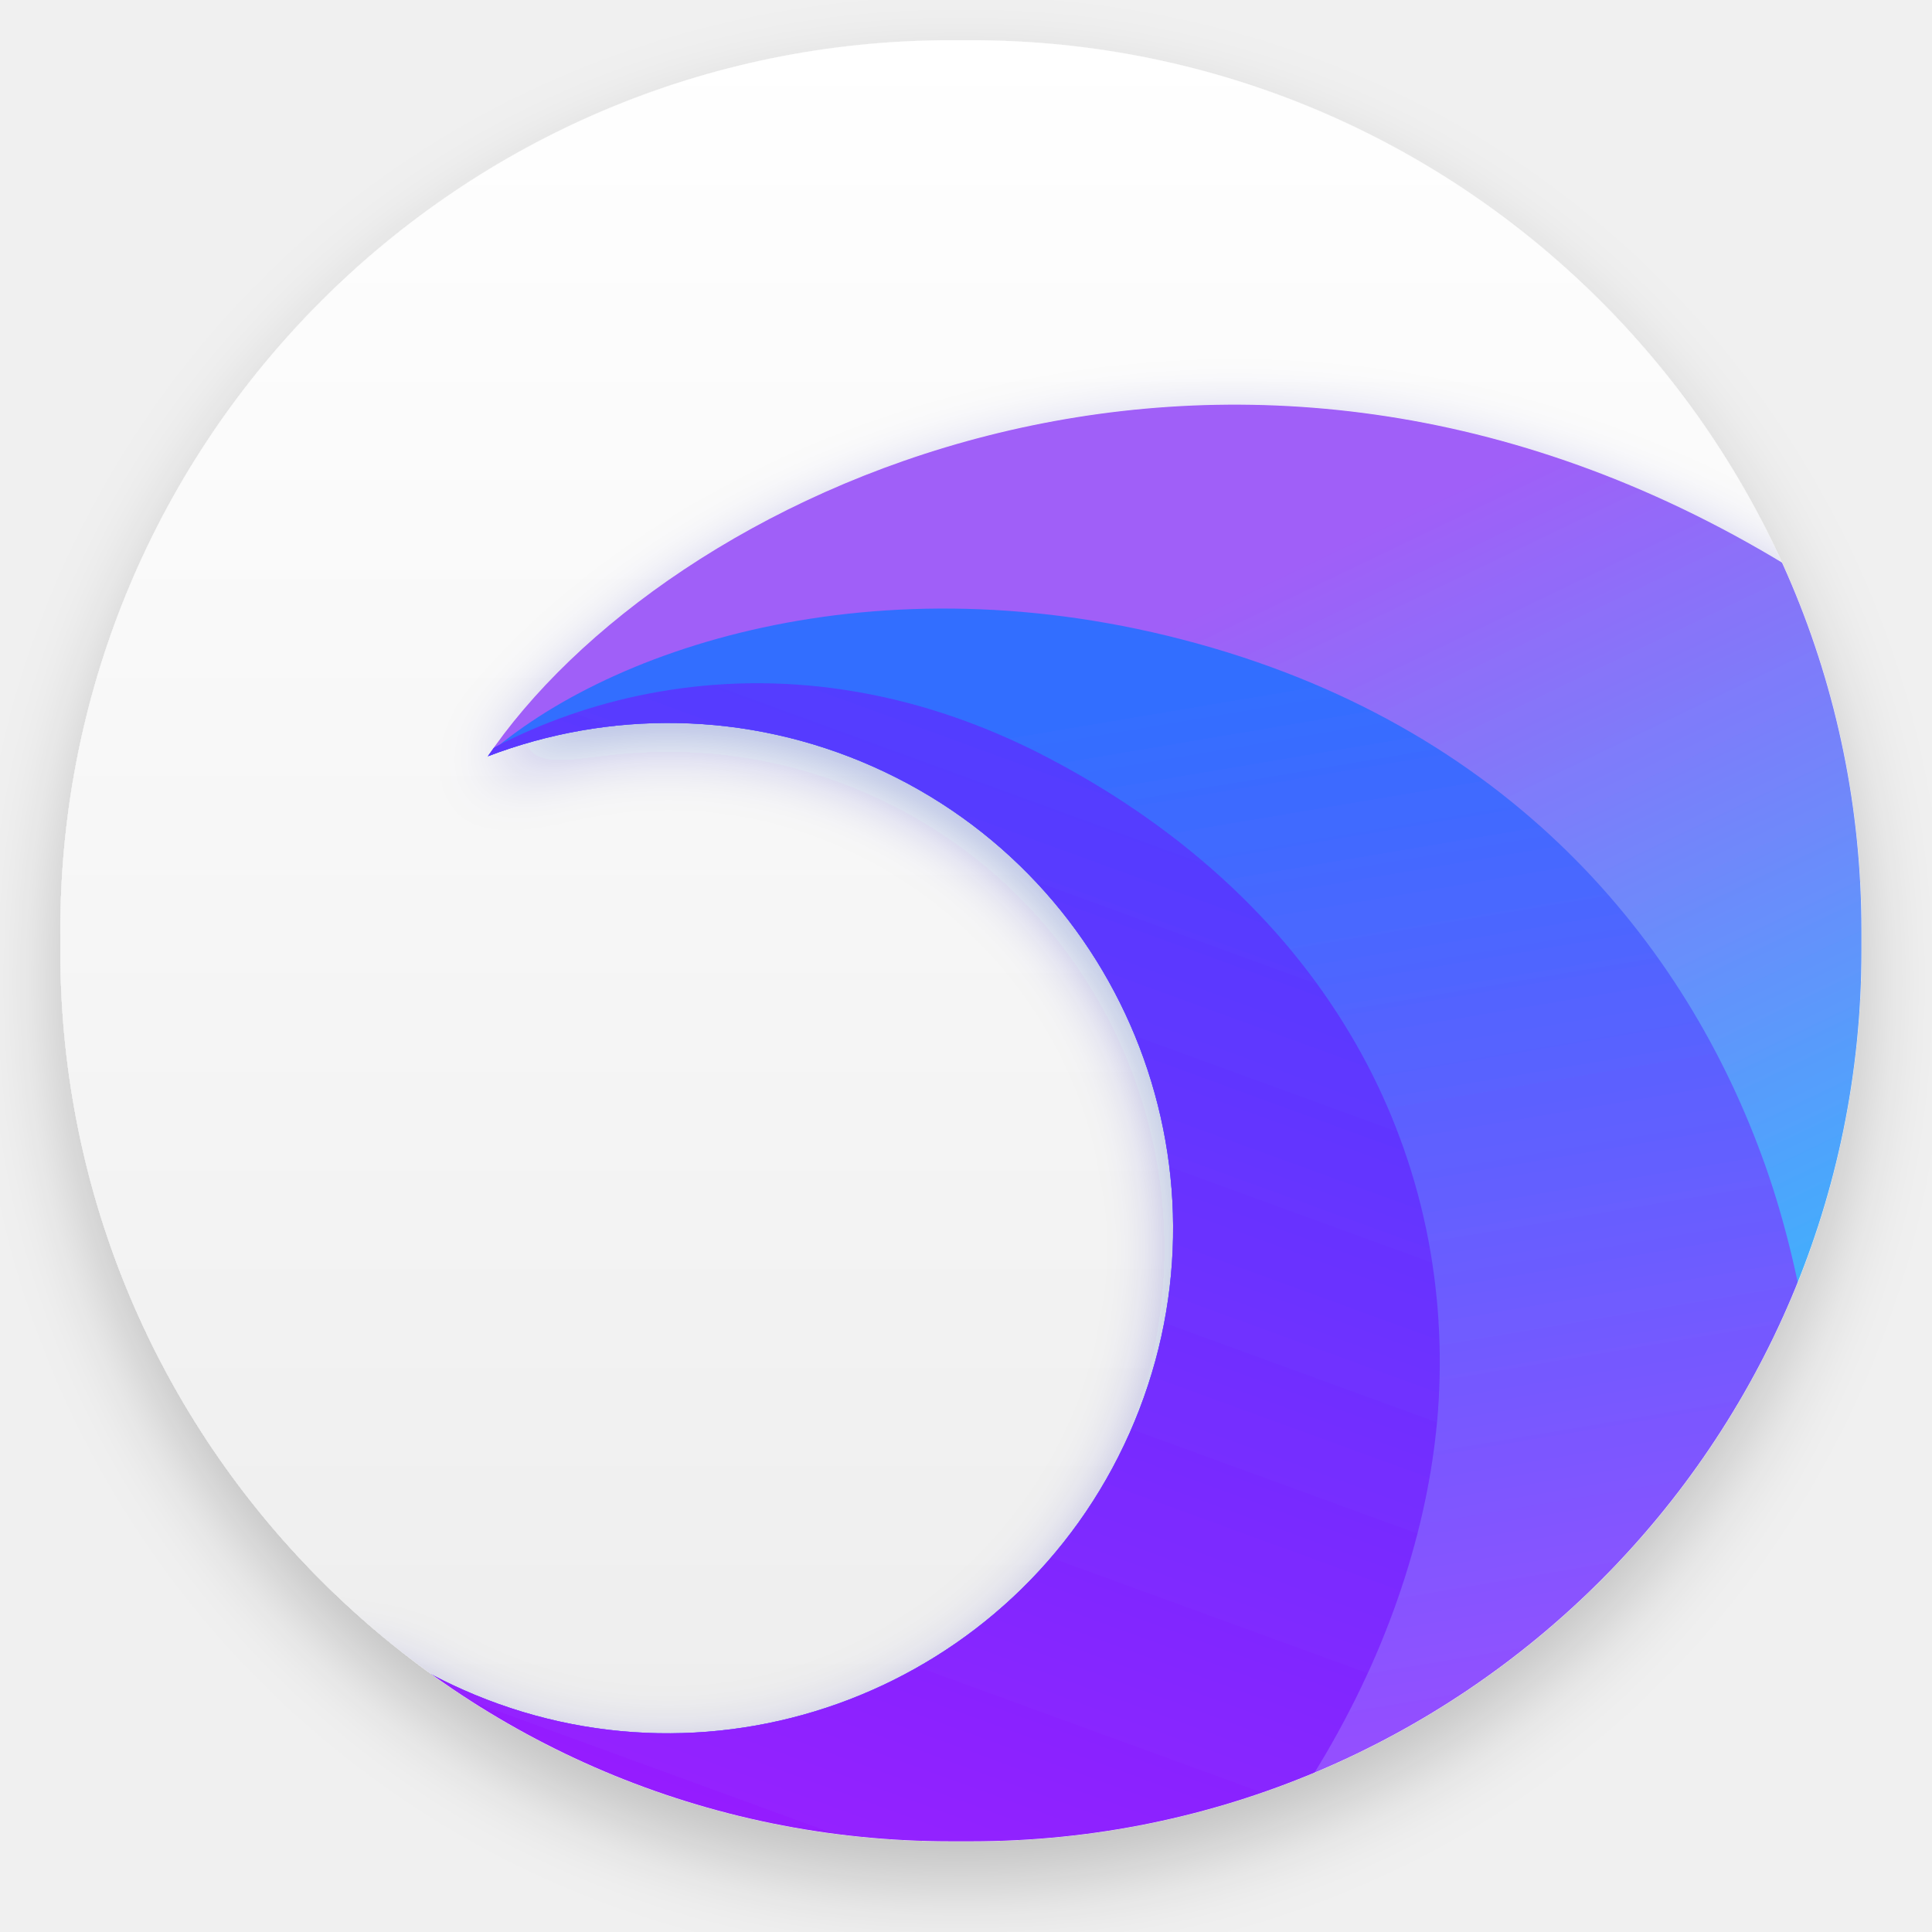
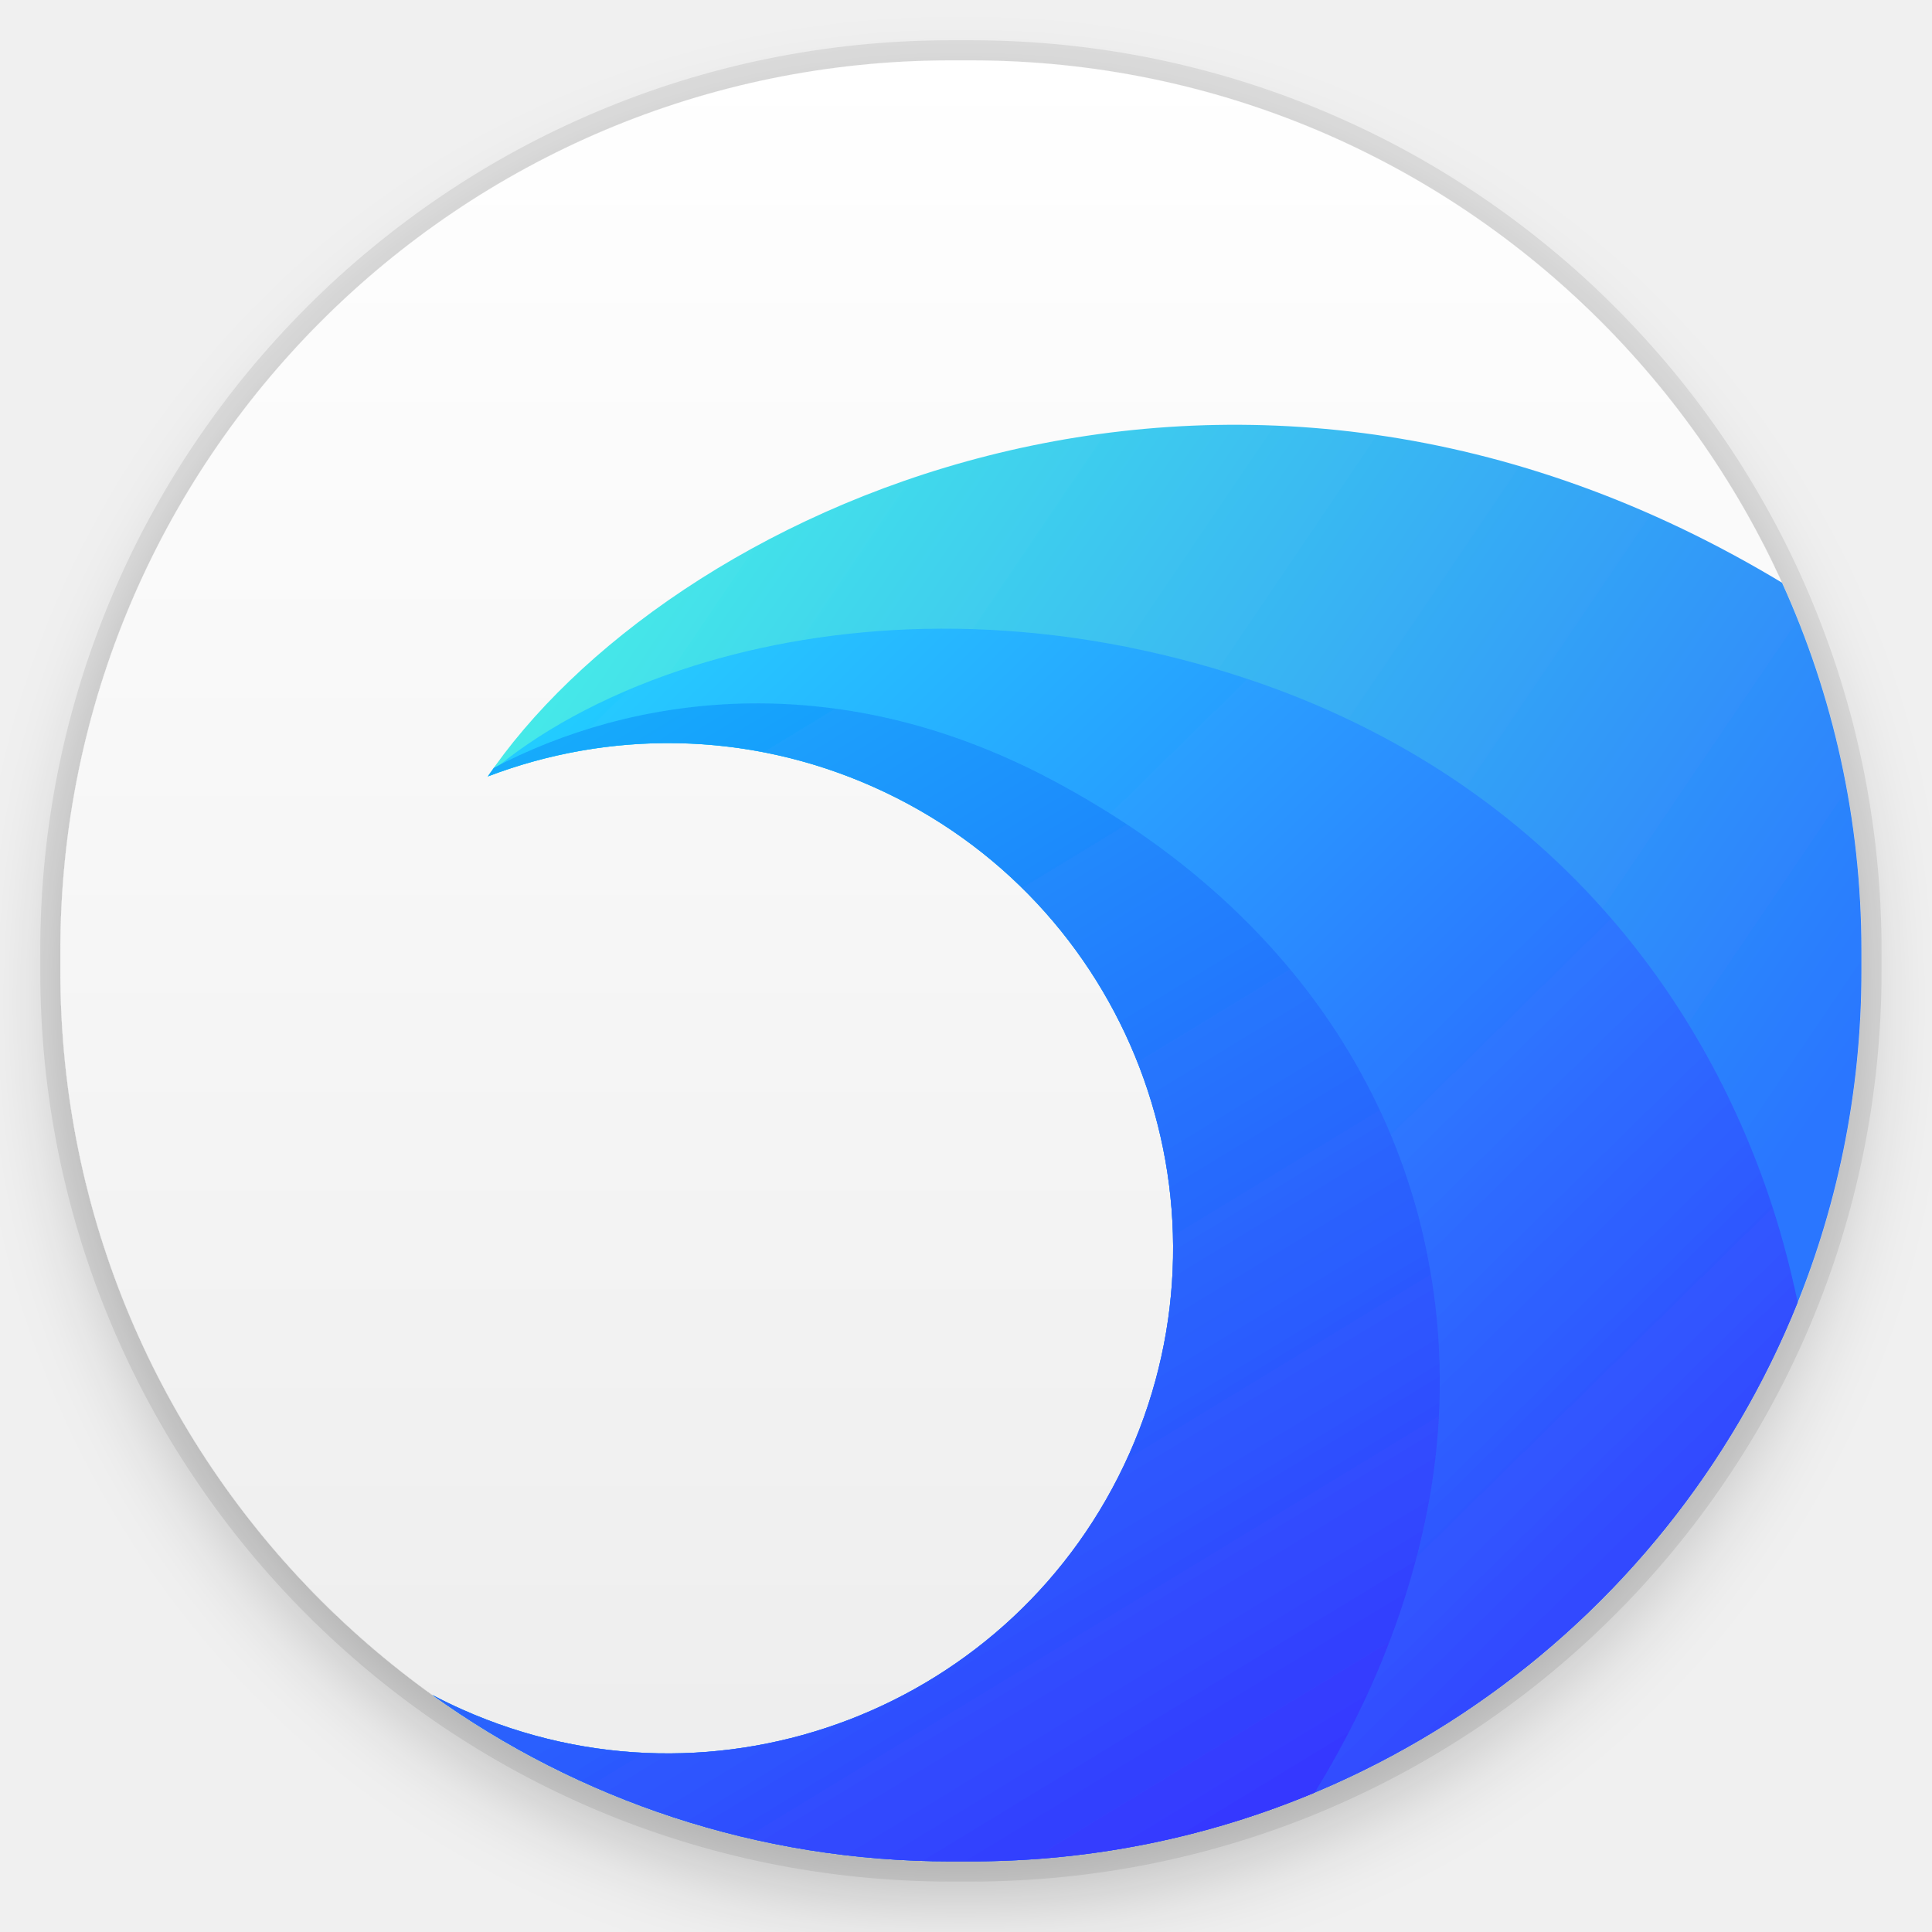
<svg xmlns="http://www.w3.org/2000/svg" xmlns:xlink="http://www.w3.org/1999/xlink" width="96" height="96" viewBox="0 0 96 96">
  <defs>
-     <filter id="deepin-browser96-a" width="126.7%" height="126.7%" x="-13.3%" y="-13.3%" filterUnits="objectBoundingBox">
+     <filter id="org.deepin.browser-a" width="126.7%" height="126.7%" x="-13.3%" y="-13.3%" filterUnits="objectBoundingBox">
      <feOffset dy="2" in="SourceAlpha" result="shadowOffsetOuter1" />
      <feGaussianBlur in="shadowOffsetOuter1" result="shadowBlurOuter1" stdDeviation="2" />
-       <feComposite in="shadowBlurOuter1" in2="SourceAlpha" operator="out" result="shadowBlurOuter1" />
      <feColorMatrix in="shadowBlurOuter1" result="shadowMatrixOuter1" values="0 0 0 0 0   0 0 0 0 0   0 0 0 0 0  0 0 0 0.2 0" />
      <feMerge>
        <feMergeNode in="shadowMatrixOuter1" />
        <feMergeNode in="SourceGraphic" />
      </feMerge>
    </filter>
-     <linearGradient id="deepin-browser96-c" x1="50%" x2="50%" y1="0%" y2="98.139%">
+     <linearGradient id="org.deepin.browser-b" x1="50%" x2="50%" y1="0%" y2="98.139%">
      <stop offset="0%" stop-color="#FFF" />
      <stop offset="100%" stop-color="#EDEDED" />
    </linearGradient>
-     <rect id="deepin-browser96-b" width="89.494" height="89.494" x="0" y="0" rx="44.25" />
-     <filter id="deepin-browser96-d" width="113.7%" height="114.7%" x="-6.6%" y="-7.3%" filterUnits="objectBoundingBox">
-       <feOffset dy="1" in="SourceAlpha" result="shadowOffsetOuter1" />
-       <feGaussianBlur in="shadowOffsetOuter1" result="shadowBlurOuter1" stdDeviation="1.5" />
-       <feColorMatrix in="shadowBlurOuter1" result="shadowMatrixOuter1" values="0 0 0 0 0   0 0 0 0 0.017   0 0 0 0 0.44  0 0 0 0.29 0" />
-       <feMerge>
-         <feMergeNode in="shadowMatrixOuter1" />
-         <feMergeNode in="SourceGraphic" />
-       </feMerge>
-     </filter>
-     <linearGradient id="deepin-browser96-g" x1="36.116%" x2="81.488%" y1="9.879%" y2="45.888%">
-       <stop offset="0%" stop-color="#A05FF8" />
-       <stop offset="100%" stop-color="#0BDCFF" />
+     <rect id="org.deepin.browser-c" width="89.494" height="89.494" x="0" y="0" rx="44.25" />
+     <linearGradient id="org.deepin.browser-d" x1="11.562%" x2="99.484%" y1="-16.187%" y2="43.414%">
+       <stop offset="0%" stop-color="#4BFFE4" />
+       <stop offset="100%" stop-color="#2976FF" />
    </linearGradient>
-     <path id="deepin-browser96-f" d="M64.48,0.515 C96.348,4.215 121.181,37.506 121.181,54.318 C121.181,71.13 109.021,113.616 73.595,108.067 C38.169,102.518 -23.504,87.952 9.562,81.62 C14.946,80.589 19.678,79.402 23.822,78.074 C25.135,78.287 26.484,78.397 27.858,78.397 C41.717,78.397 52.953,67.162 52.953,53.303 C52.953,39.443 41.717,28.208 27.858,28.208 C20.944,28.208 14.684,31.004 10.145,35.526 L10.119,35.667 C12.835,20.077 32.612,-3.186 64.48,0.515 Z" />
-     <linearGradient id="deepin-browser96-h" x1="50%" x2="81.713%" y1="0%" y2="50%">
-       <stop offset="0%" stop-color="#336EFF" />
-       <stop offset="100%" stop-color="#954FFF" />
+     <linearGradient id="org.deepin.browser-e" x1="3.368%" x2="105.703%" y1="-13.056%" y2="80.93%">
+       <stop offset="0%" stop-color="#22E3FF" />
+       <stop offset="100%" stop-color="#33F" />
    </linearGradient>
-     <linearGradient id="deepin-browser96-j" x1="50%" x2="54.602%" y1="0%" y2="82.155%">
-       <stop offset="0%" stop-color="#523DFF" />
-       <stop offset="100%" stop-color="#A717FF" />
+     <linearGradient id="org.deepin.browser-f" x1="-26.666%" x2="73.99%" y1="-72.352%" y2="115.66%">
+       <stop offset="0%" stop-color="#00FFF9" />
+       <stop offset="100%" stop-color="#392AFF" />
    </linearGradient>
  </defs>
-   <g fill="none" fill-rule="evenodd" filter="url(#deepin-browser96-a)" transform="translate(3 2)">
-     <mask id="deepin-browser96-e" fill="#fff">
-       <use xlink:href="#deepin-browser96-b" />
-     </mask>
-     <use fill="url(#deepin-browser96-c)" xlink:href="#deepin-browser96-b" />
-     <g filter="url(#deepin-browser96-d)" mask="url(#deepin-browser96-e)">
-       <g transform="rotate(24 15.563 61.65)">
-         <mask id="deepin-browser96-i" fill="#fff">
-           <use xlink:href="#deepin-browser96-f" />
-         </mask>
-         <use fill="url(#deepin-browser96-g)" xlink:href="#deepin-browser96-f" />
-         <path fill="url(#deepin-browser96-h)" d="M9.873,35.989 C13.084,28.446 23.635,18.549 40.074,16.067 C56.513,13.584 68.875,20.149 76.754,28.657 C83.665,36.119 95.621,55.185 86.506,75.496 C83.482,82.233 75.563,92.672 62.748,106.813 L2.274,85.213 L44.598,55.529 C25.19,42.502 13.615,35.989 9.873,35.989 Z" mask="url(#deepin-browser96-i)" />
-         <path fill="url(#deepin-browser96-j)" d="M7.016,40.371 C10.222,32.832 19.936,23.242 35.694,24.274 C51.451,25.306 61.988,34.029 66.343,45.593 C69.969,55.223 70.021,70.117 60.912,84.965 C57.368,90.742 49.893,98.638 38.487,108.652 L-1.319,90.159 L40.96,60.49 C22.068,47.078 10.753,40.371 7.016,40.371 Z" mask="url(#deepin-browser96-i)" />
-       </g>
+   <g fill="none" fill-rule="evenodd">
+     <g filter="url(#org.deepin.browser-a)" transform="translate(3 3)">
+       <use fill="url(#org.deepin.browser-b)" xlink:href="#org.deepin.browser-c" />
+       <path fill="url(#org.deepin.browser-d)" d="M85.117,25.697 L85.547,25.955 C88.082,31.531 89.494,37.726 89.494,44.25 L89.494,45.244 C89.494,69.683 69.683,89.494 45.244,89.494 L44.25,89.494 C34.634,89.494 25.734,86.427 18.476,81.218 C18.966,81.477 19.469,81.721 19.983,81.95 C32.645,87.587 47.478,81.893 53.116,69.232 C58.753,56.571 53.059,41.737 40.397,36.1 C34.081,33.288 27.225,33.296 21.239,35.581 L21.158,35.7 C29.981,22.562 57.509,9.354 85.117,25.697 Z" />
+       <path fill="url(#org.deepin.browser-e)" d="M56.496,29.977 C71.219,34.036 79.693,43.67 83.872,53.72 L84.182,54.484 L84.182,54.484 L84.474,55.249 C84.617,55.632 84.753,56.015 84.883,56.398 C85.392,57.89 85.897,59.687 86.327,61.713 C79.795,77.996 63.862,89.494 45.244,89.494 L44.25,89.494 C34.634,89.494 25.734,86.427 18.476,81.218 C18.966,81.477 19.469,81.721 19.983,81.95 C32.645,87.587 47.478,81.893 53.116,69.232 C58.753,56.571 53.059,41.737 40.397,36.1 C34.228,33.353 27.544,33.297 21.658,35.425 L21.24,35.58 L21.375,35.383 C23.654,33.435 26.865,31.623 30.776,30.311 L31.518,30.07 C38.264,27.964 46.962,27.348 56.496,29.977 Z" />
+       <path fill="url(#org.deepin.browser-f)" d="M49.156,35.693 C63.131,43.045 69.209,55.3 68.484,67.635 C68.158,73.179 66.257,79.701 62.319,86.079 C57.065,88.279 51.297,89.494 45.244,89.494 L44.25,89.494 C34.634,89.494 25.734,86.427 18.476,81.218 C18.966,81.477 19.469,81.721 19.983,81.95 C32.645,87.587 47.478,81.893 53.116,69.232 C58.753,56.571 53.059,41.737 40.397,36.1 C34.081,33.288 27.225,33.296 21.239,35.581 L21.158,35.7 C21.281,35.518 21.406,35.336 21.536,35.154 C28.327,31.585 38.385,30.027 49.156,35.693 Z" />
    </g>
+     <path fill="#000" fill-opacity=".08" fill-rule="nonzero" d="M48.244,2 L47.25,2 C22.259,2 2,22.259 2,47.25 L2,48.244 C2,73.235 22.259,93.494 47.25,93.494 L48.244,93.494 C73.235,93.494 93.494,73.235 93.494,48.244 L93.494,47.25 C93.494,22.259 73.235,2 48.244,2 Z M48.244,3 C72.683,3 92.494,22.811 92.494,47.25 L92.494,48.244 C92.494,72.683 72.683,92.494 48.244,92.494 L47.25,92.494 C22.811,92.494 3,72.683 3,48.244 L3,47.25 C3,22.811 22.811,3 47.25,3 L48.244,3 Z" />
  </g>
</svg>
